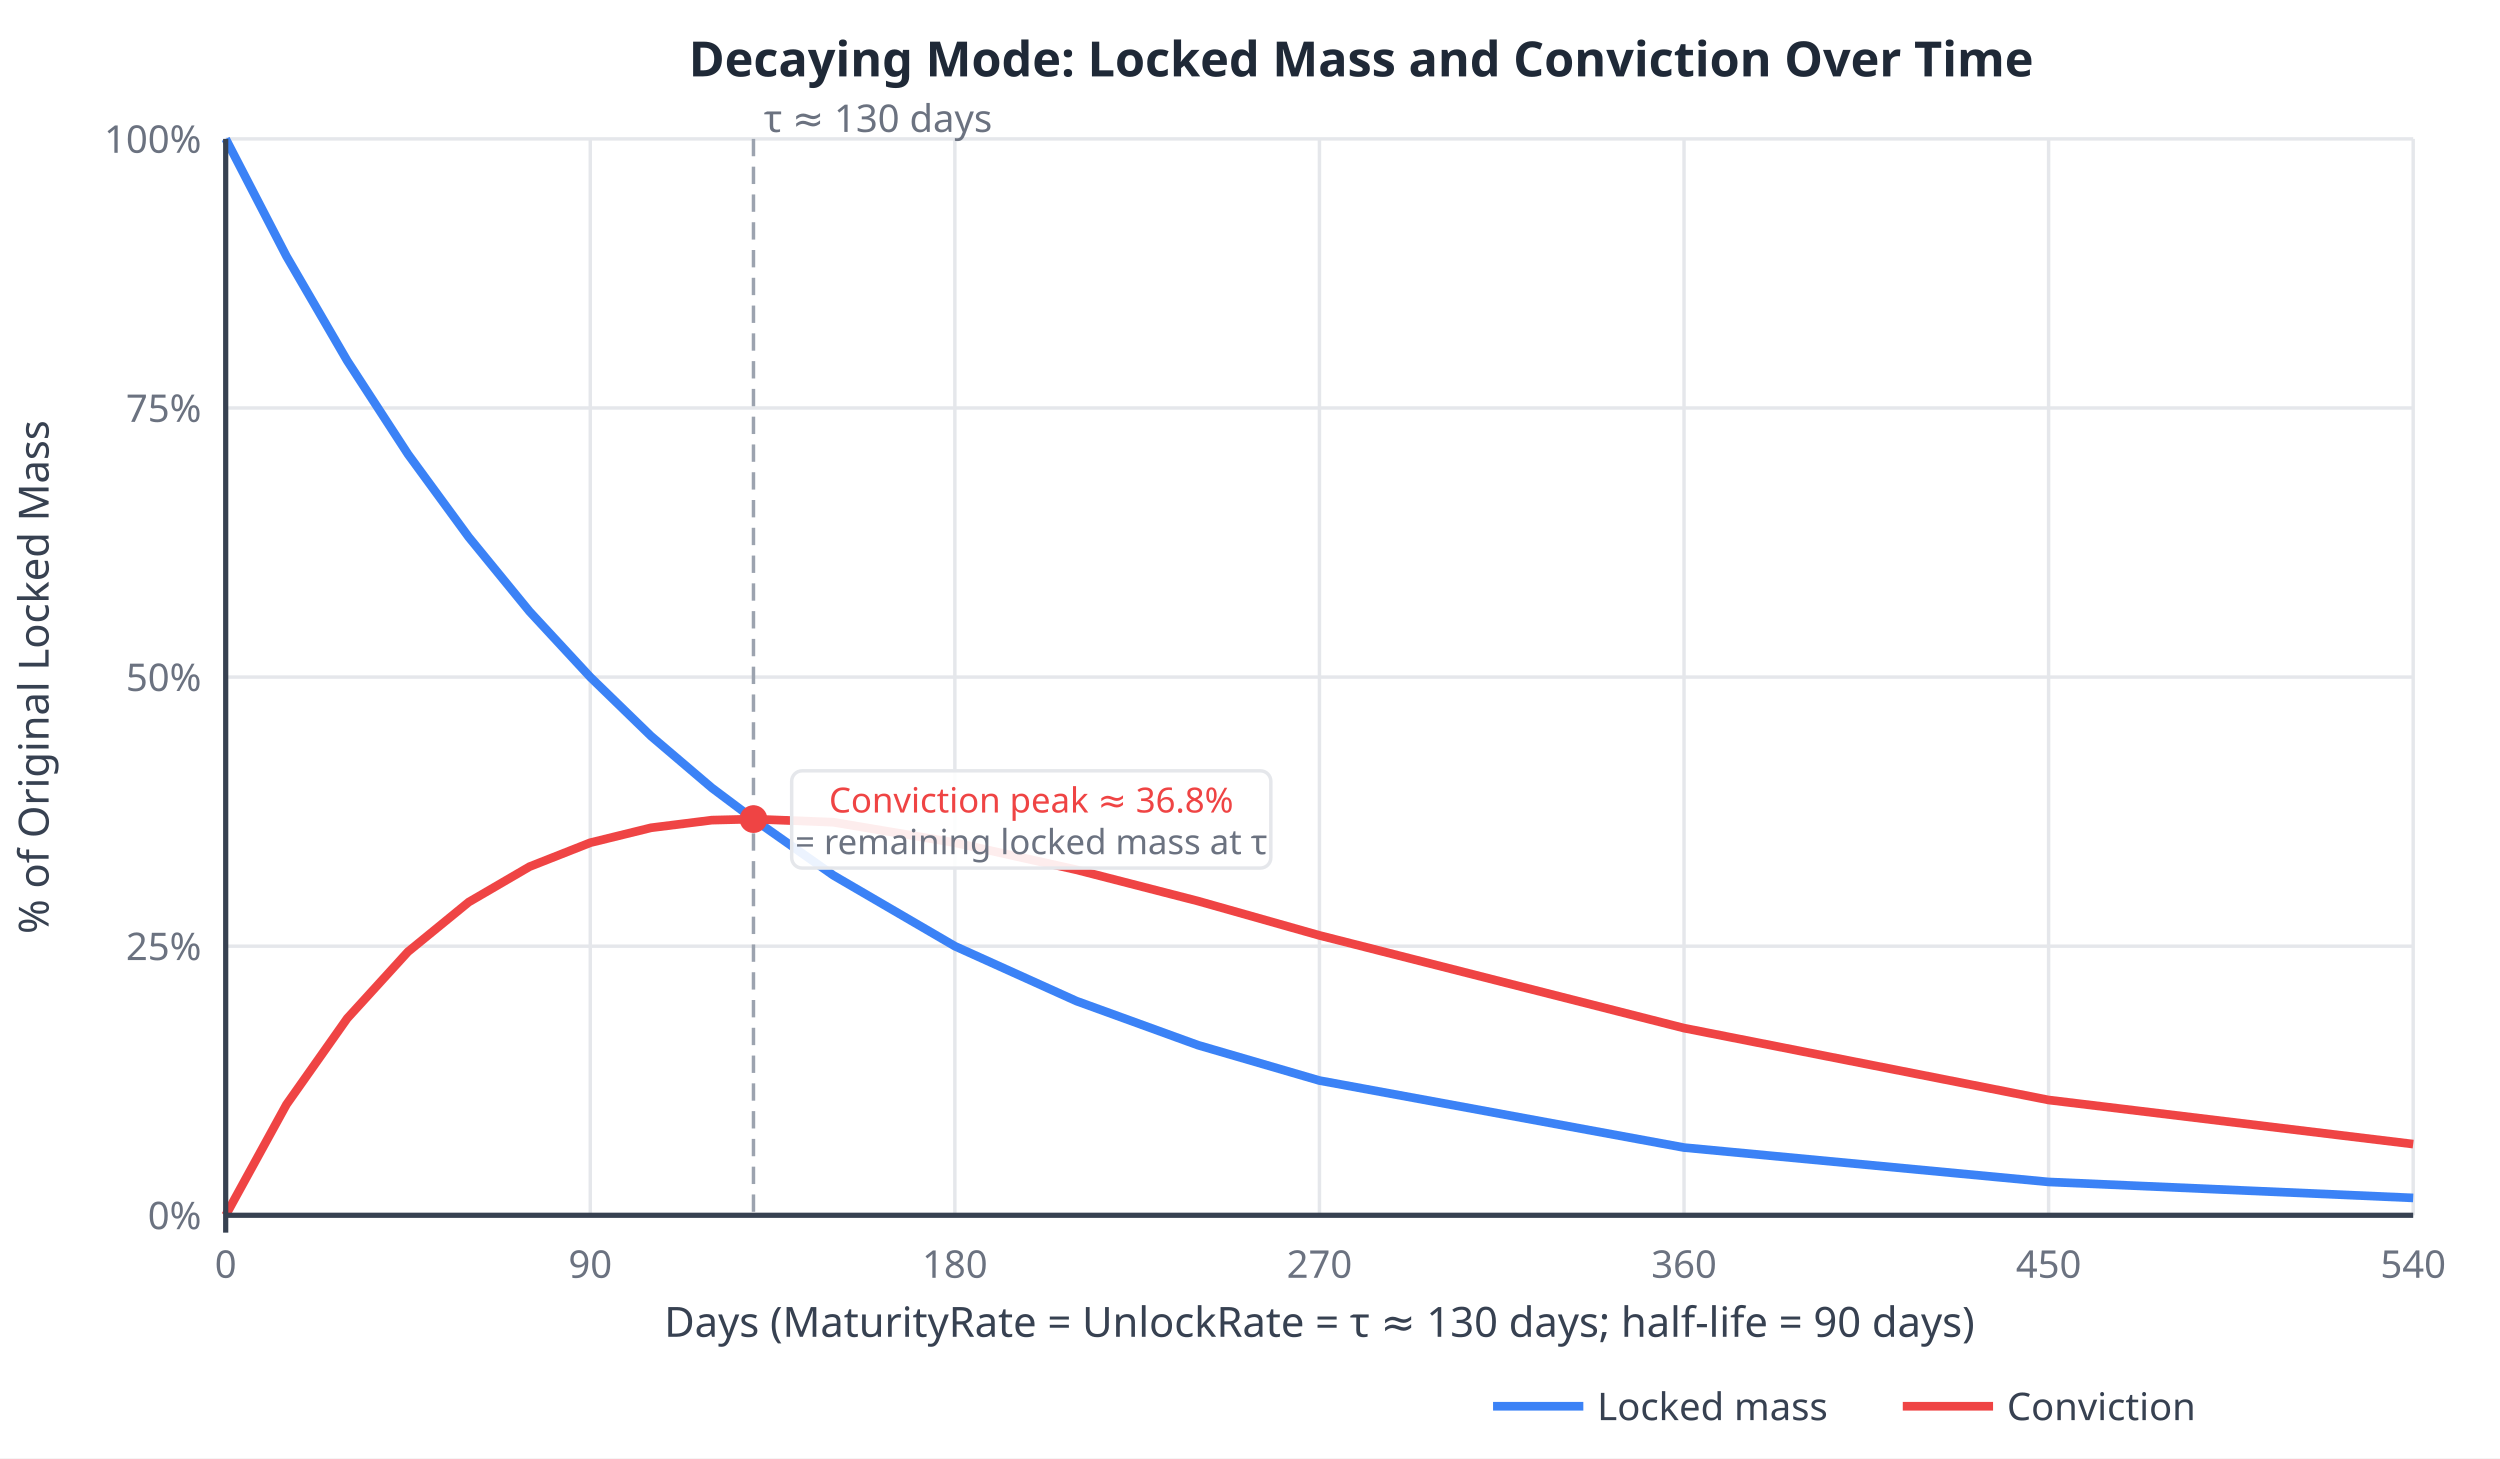
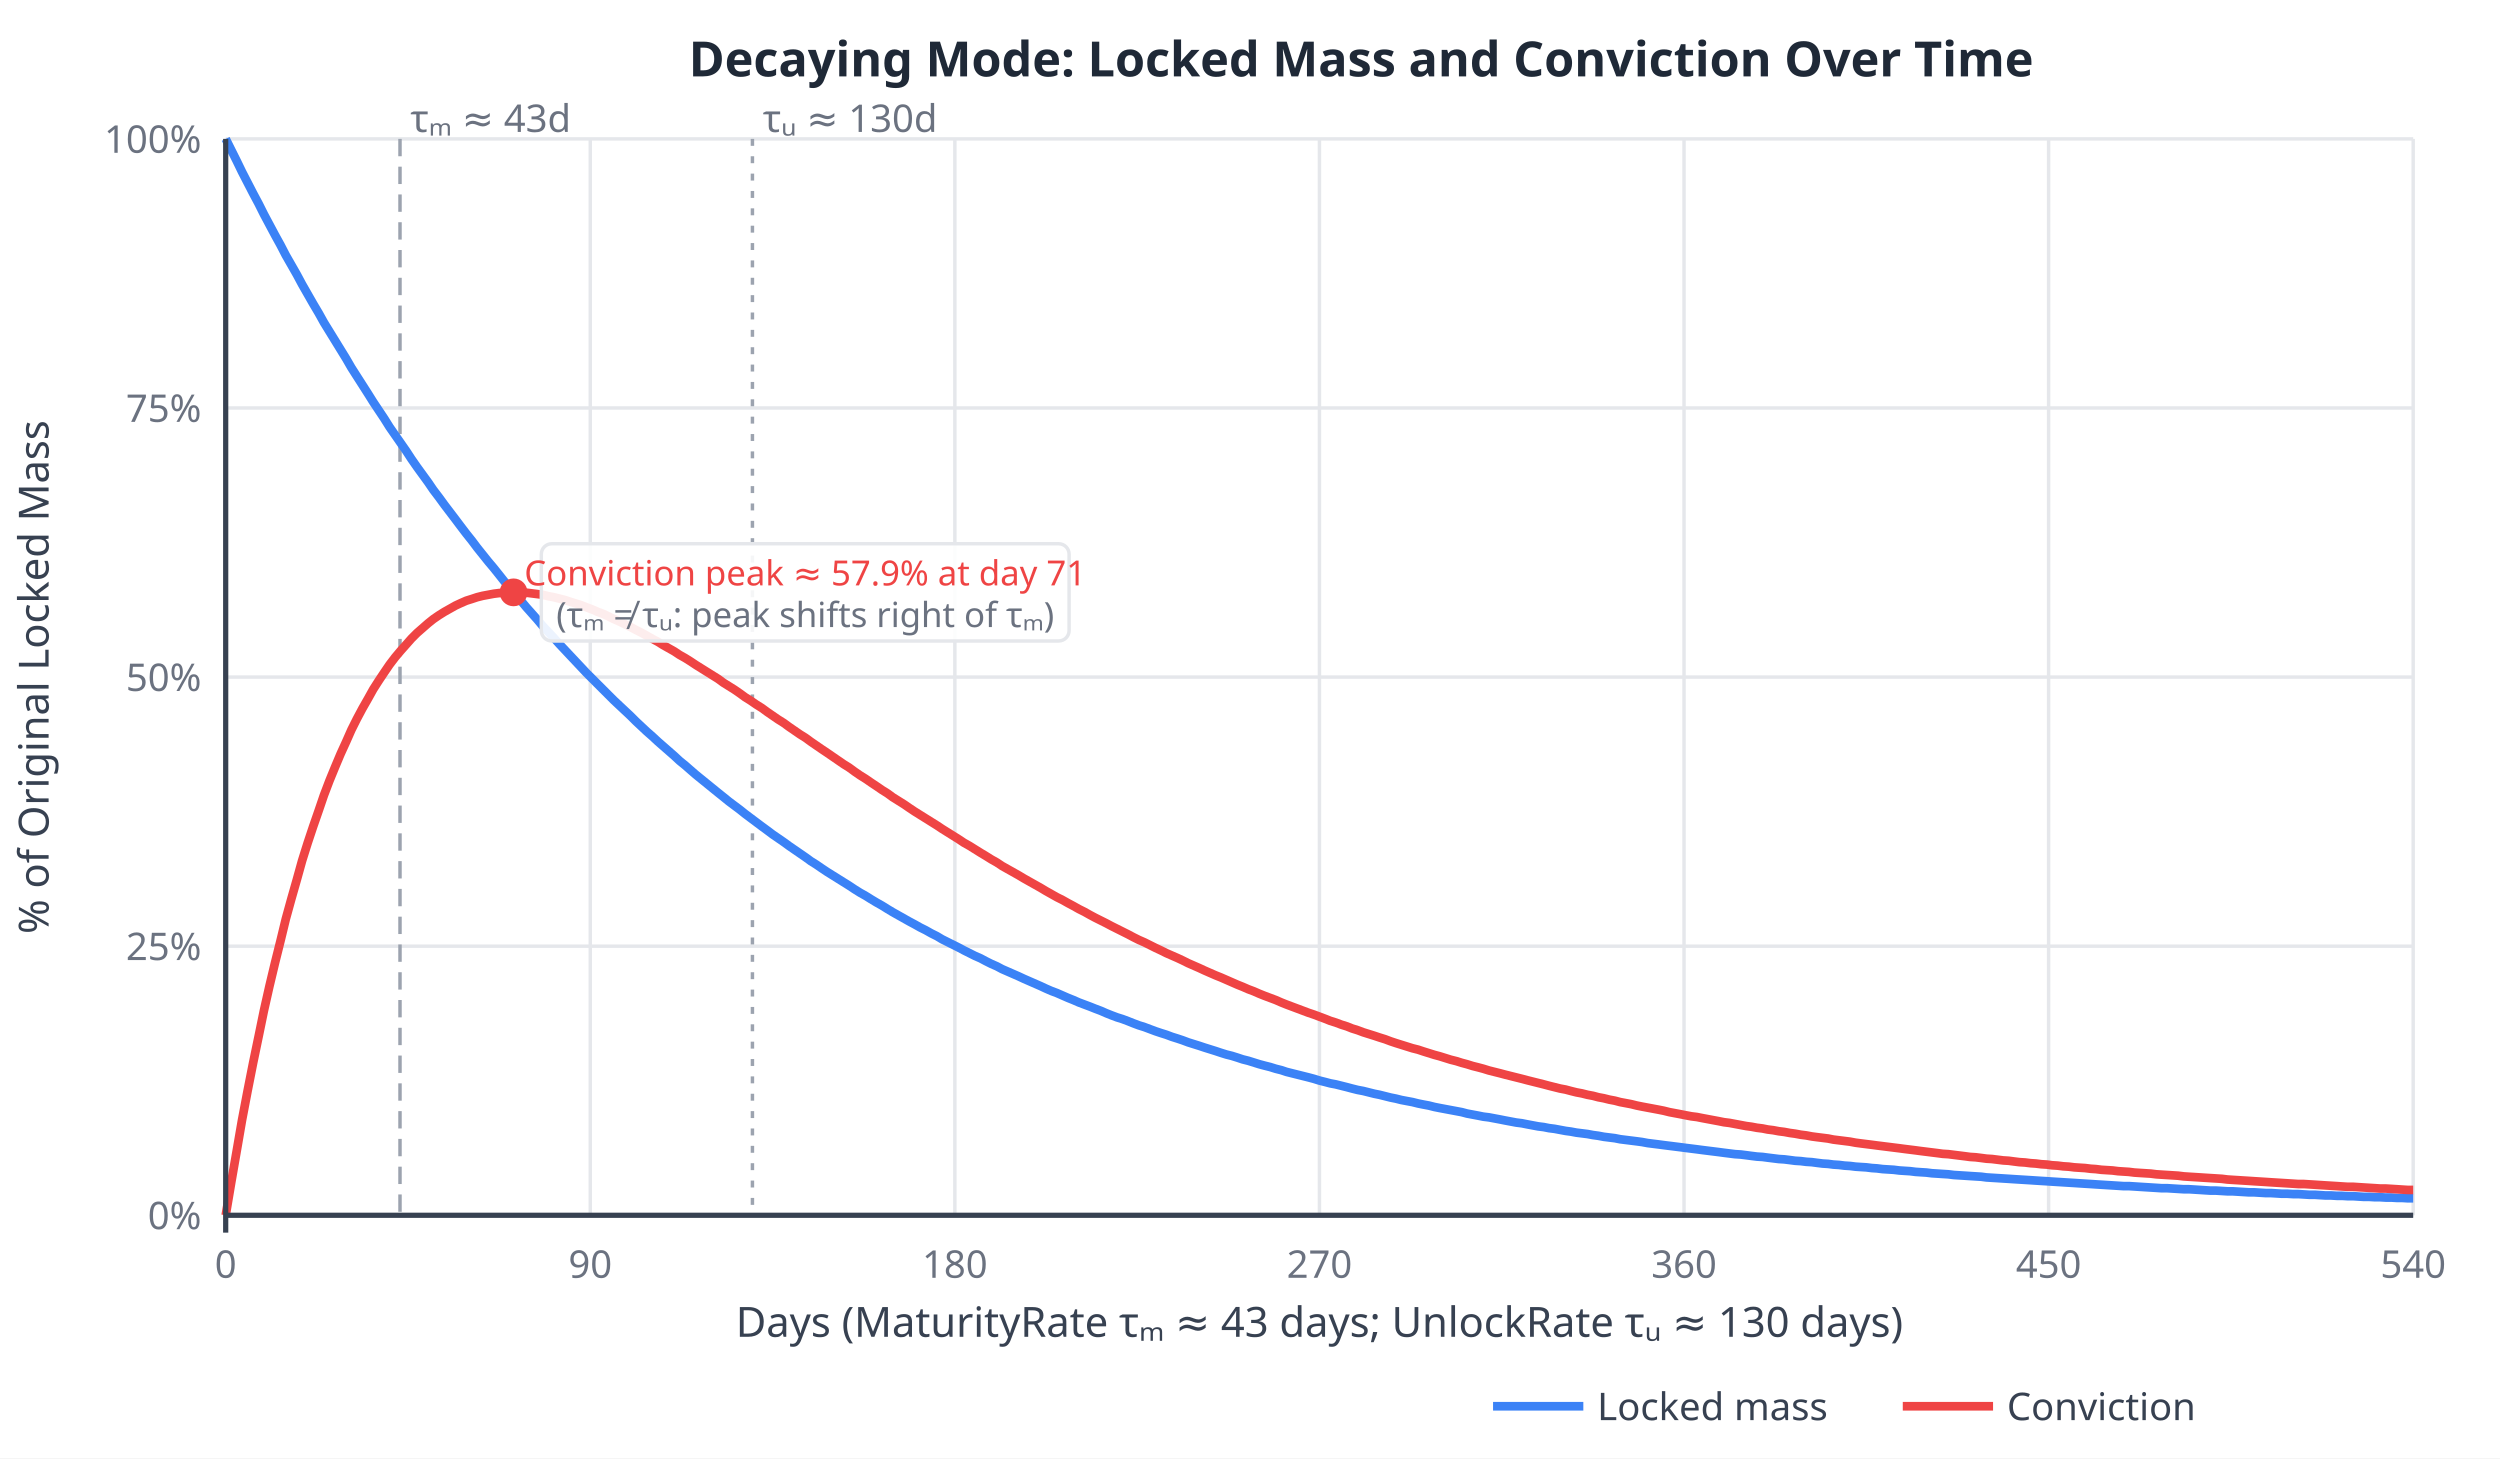
<svg xmlns="http://www.w3.org/2000/svg" viewBox="0 0 720 420" width="720" height="420" font-family="system-ui, sans-serif">
  <rect width="720" height="420" fill="white" />
  <text x="392" y="22" text-anchor="middle" font-size="14" font-weight="600" fill="#1F2937">Decaying Mode: Locked Mass and Conviction Over Time</text>
-   <line x1="65" y1="350" x2="695" y2="350" stroke="#E5E7EB" stroke-width="1" />
+   <line x1="65" y1="350.0" x2="695" y2="350.0" stroke="#E5E7EB" stroke-width="1" />
  <line x1="65" y1="272.5" x2="695" y2="272.5" stroke="#E5E7EB" stroke-width="1" />
-   <line x1="65" y1="195" x2="695" y2="195" stroke="#E5E7EB" stroke-width="1" />
+   <line x1="65" y1="195.0" x2="695" y2="195.0" stroke="#E5E7EB" stroke-width="1" />
  <line x1="65" y1="117.5" x2="695" y2="117.5" stroke="#E5E7EB" stroke-width="1" />
-   <line x1="65" y1="40" x2="695" y2="40" stroke="#E5E7EB" stroke-width="1" />
-   <line x1="65" y1="40" x2="65" y2="350" stroke="#E5E7EB" stroke-width="1" />
-   <line x1="170" y1="40" x2="170" y2="350" stroke="#E5E7EB" stroke-width="1" />
-   <line x1="275" y1="40" x2="275" y2="350" stroke="#E5E7EB" stroke-width="1" />
-   <line x1="380" y1="40" x2="380" y2="350" stroke="#E5E7EB" stroke-width="1" />
-   <line x1="485" y1="40" x2="485" y2="350" stroke="#E5E7EB" stroke-width="1" />
-   <line x1="590" y1="40" x2="590" y2="350" stroke="#E5E7EB" stroke-width="1" />
-   <line x1="695" y1="40" x2="695" y2="350" stroke="#E5E7EB" stroke-width="1" />
-   <line x1="217" y1="40" x2="217" y2="350" stroke="#9CA3AF" stroke-width="1" stroke-dasharray="5,3" />
-   <polyline points="65.0,40.0 82.5,73.8 100.0,103.9 117.5,130.8 135.0,154.7 152.5,176.1 170.0,195.0 187.5,212.0 205.0,226.9 217.0,235.9 240.0,252.1 275.0,272.5 310.0,288.3 345.0,301.0 380.0,311.2 485.0,330.5 590.0,340.4 695.0,345.0" fill="none" stroke="#3B82F6" stroke-width="2.5" />
-   <polyline points="65.0,350.0 82.5,318.1 100.0,293.3 117.5,274.1 135.0,259.8 152.5,249.6 170.0,242.7 187.5,238.4 205.0,236.2 217.0,235.9 240.0,236.8 275.0,242.7 310.0,250.5 345.0,259.5 380.0,269.4 485.0,296.1 590.0,316.8 695.0,329.5" fill="none" stroke="#EF4444" stroke-width="2.5" />
-   <circle cx="217" cy="235.9" r="4" fill="#EF4444" />
-   <text x="220" y="38" font-size="11" fill="#6B7280">τ ≈ 130 days</text>
-   <rect x="228" y="222" width="138" height="28" rx="3" fill="white" fill-opacity="0.9" stroke="#E5E7EB" />
-   <text x="297" y="234" text-anchor="middle" font-size="10" fill="#EF4444">Conviction peak ≈ 36.8%</text>
-   <text x="297" y="246" text-anchor="middle" font-size="10" fill="#6B7280">= remaining locked mass at τ</text>
+   <line x1="65" y1="40.0" x2="695" y2="40.0" stroke="#E5E7EB" stroke-width="1" />
+   <line x1="65.0" y1="40" x2="65.0" y2="350" stroke="#E5E7EB" stroke-width="1" />
+   <line x1="170.0" y1="40" x2="170.0" y2="350" stroke="#E5E7EB" stroke-width="1" />
+   <line x1="275.0" y1="40" x2="275.0" y2="350" stroke="#E5E7EB" stroke-width="1" />
+   <line x1="380.0" y1="40" x2="380.0" y2="350" stroke="#E5E7EB" stroke-width="1" />
+   <line x1="485.0" y1="40" x2="485.0" y2="350" stroke="#E5E7EB" stroke-width="1" />
+   <line x1="590.0" y1="40" x2="590.0" y2="350" stroke="#E5E7EB" stroke-width="1" />
+   <line x1="695.0" y1="40" x2="695.0" y2="350" stroke="#E5E7EB" stroke-width="1" />
+   <line x1="115.2" y1="40" x2="115.2" y2="350" stroke="#9CA3AF" stroke-width="1" stroke-dasharray="5,3" />
+   <line x1="216.7" y1="40" x2="216.7" y2="350" stroke="#9CA3AF" stroke-width="1" stroke-dasharray="2,3" />
+   <polyline points="65.0,40.0 66.6,43.2 68.2,46.4 69.7,49.5 71.3,52.6 72.9,55.7 74.5,58.7 76.0,61.7 77.6,64.7 79.2,67.7 80.8,70.6 82.3,73.5 83.9,76.3 85.5,79.1 87.0,81.9 88.6,84.7 90.2,87.5 91.8,90.2 93.3,92.9 94.9,95.5 96.5,98.1 98.1,100.7 99.7,103.3 101.2,105.9 102.8,108.4 104.4,110.9 106.0,113.4 107.5,115.8 109.1,118.2 110.7,120.6 112.2,123.0 113.8,125.3 115.4,127.6 117.0,129.9 118.5,132.2 120.1,134.5 121.7,136.7 123.3,138.9 124.8,141.1 126.4,143.2 128.0,145.4 129.6,147.5 131.2,149.6 132.7,151.6 134.3,153.7 135.9,155.7 137.4,157.7 139.0,159.7 140.6,161.7 142.2,163.6 143.8,165.6 145.3,167.5 146.9,169.3 148.5,171.2 150.1,173.1 151.6,174.9 153.2,176.7 154.8,178.5 156.3,180.3 157.9,182.0 159.5,183.7 161.1,185.5 162.7,187.2 164.2,188.8 165.8,190.5 167.4,192.2 168.9,193.8 170.5,195.4 172.1,197.0 173.7,198.6 175.2,200.1 176.8,201.7 178.4,203.2 180.0,204.7 181.6,206.2 183.1,207.7 184.7,209.2 186.3,210.7 187.9,212.1 189.4,213.5 191.0,214.9 192.6,216.3 194.2,217.7 195.7,219.1 197.3,220.4 198.9,221.8 200.4,223.1 202.0,224.4 203.6,225.7 205.2,227.0 206.8,228.3 208.3,229.5 209.9,230.8 211.5,232.0 213.1,233.2 214.6,234.4 216.2,235.6 217.8,236.8 219.4,238.0 220.9,239.1 222.5,240.3 224.1,241.4 225.7,242.5 227.2,243.6 228.8,244.7 230.4,245.8 232.0,246.9 233.5,248.0 235.1,249.0 236.7,250.1 238.2,251.1 239.8,252.1 241.4,253.1 243.0,254.1 244.6,255.1 246.1,256.1 247.7,257.1 249.3,258.0 250.9,259.0 252.4,259.9 254.0,260.8 255.6,261.8 257.1,262.7 258.7,263.6 260.3,264.5 261.9,265.4 263.4,266.2 265.0,267.1 266.6,267.9 268.2,268.8 269.8,269.6 271.3,270.5 272.9,271.3 274.5,272.1 276.1,272.9 277.6,273.7 279.2,274.5 280.8,275.3 282.4,276.0 283.9,276.8 285.5,277.6 287.1,278.3 288.6,279.1 290.2,279.8 291.8,280.5 293.4,281.2 294.9,281.9 296.5,282.6 298.1,283.3 299.7,284.0 301.2,284.7 302.8,285.4 304.4,286.0 306.0,286.7 307.6,287.4 309.1,288.0 310.7,288.7 312.3,289.3 313.9,289.9 315.4,290.5 317.0,291.1 318.6,291.8 320.1,292.4 321.7,293.0 323.3,293.5 324.9,294.1 326.4,294.7 328.0,295.3 329.6,295.8 331.2,296.4 332.8,297.0 334.3,297.5 335.9,298.0 337.5,298.6 339.1,299.1 340.6,299.6 342.2,300.2 343.8,300.7 345.4,301.2 346.9,301.7 348.5,302.2 350.1,302.7 351.6,303.2 353.2,303.7 354.8,304.1 356.4,304.6 357.9,305.1 359.5,305.5 361.1,306.0 362.7,306.5 364.2,306.9 365.8,307.3 367.4,307.8 369.0,308.2 370.5,308.7 372.1,309.1 373.7,309.5 375.3,309.9 376.9,310.3 378.4,310.7 380.0,311.2 381.6,311.6 383.1,312.0 384.7,312.3 386.3,312.7 387.9,313.1 389.4,313.5 391.0,313.9 392.6,314.2 394.2,314.6 395.8,315.0 397.3,315.3 398.9,315.7 400.5,316.1 402.0,316.4 403.6,316.8 405.2,317.1 406.8,317.4 408.4,317.8 409.9,318.1 411.5,318.4 413.1,318.8 414.6,319.1 416.2,319.4 417.8,319.7 419.4,320.0 421.0,320.3 422.5,320.7 424.1,321.0 425.7,321.3 427.2,321.6 428.8,321.8 430.4,322.1 432.0,322.4 433.5,322.7 435.1,323.0 436.7,323.3 438.3,323.5 439.8,323.8 441.4,324.1 443.0,324.4 444.6,324.6 446.1,324.9 447.7,325.1 449.3,325.4 450.9,325.7 452.4,325.9 454.0,326.2 455.6,326.4 457.2,326.6 458.8,326.9 460.3,327.1 461.9,327.4 463.5,327.6 465.1,327.8 466.6,328.1 468.2,328.3 469.8,328.5 471.4,328.7 472.9,328.9 474.5,329.2 476.1,329.4 477.7,329.6 479.2,329.8 480.8,330.0 482.4,330.2 484.0,330.4 485.5,330.6 487.1,330.8 488.7,331.0 490.2,331.2 491.8,331.4 493.4,331.6 495.0,331.8 496.5,332.0 498.1,332.2 499.7,332.4 501.3,332.5 502.9,332.7 504.4,332.9 506.0,333.1 507.6,333.2 509.1,333.4 510.7,333.6 512.3,333.8 513.9,333.9 515.5,334.1 517.0,334.3 518.6,334.4 520.2,334.6 521.8,334.7 523.3,334.9 524.9,335.1 526.5,335.2 528.0,335.4 529.6,335.5 531.2,335.7 532.8,335.8 534.4,336.0 535.9,336.1 537.5,336.2 539.1,336.4 540.6,336.5 542.2,336.7 543.8,336.8 545.4,336.9 547.0,337.1 548.5,337.2 550.1,337.3 551.7,337.5 553.2,337.6 554.8,337.7 556.4,337.9 558.0,338.0 559.5,338.1 561.1,338.2 562.7,338.4 564.3,338.5 565.9,338.6 567.4,338.7 569.0,338.8 570.6,338.9 572.1,339.1 573.7,339.2 575.3,339.3 576.9,339.4 578.5,339.5 580.0,339.6 581.6,339.7 583.2,339.8 584.8,339.9 586.3,340.0 587.9,340.1 589.5,340.2 591.0,340.3 592.6,340.4 594.2,340.5 595.8,340.6 597.4,340.7 598.9,340.8 600.5,340.9 602.1,341.0 603.6,341.1 605.2,341.2 606.8,341.3 608.4,341.4 610.0,341.5 611.5,341.6 613.1,341.6 614.7,341.7 616.2,341.8 617.8,341.9 619.4,342.0 621.0,342.1 622.5,342.2 624.1,342.2 625.7,342.3 627.3,342.4 628.9,342.5 630.4,342.5 632.0,342.6 633.6,342.7 635.1,342.8 636.7,342.9 638.3,342.9 639.9,343.0 641.5,343.1 643.0,343.1 644.6,343.2 646.2,343.3 647.8,343.4 649.3,343.4 650.9,343.5 652.5,343.6 654.0,343.6 655.6,343.7 657.2,343.8 658.8,343.8 660.4,343.9 661.9,343.9 663.5,344.0 665.1,344.1 666.7,344.1 668.2,344.2 669.8,344.3 671.4,344.3 673.0,344.4 674.5,344.4 676.1,344.5 677.7,344.5 679.2,344.6 680.8,344.7 682.4,344.7 684.0,344.8 685.5,344.8 687.1,344.9 688.7,344.9 690.3,345.0 691.8,345.0 693.4,345.1 695.0,345.1" fill="none" stroke="#3B82F6" stroke-width="2.5" />
+   <polyline points="65.0,350.0 66.6,340.5 68.2,331.3 69.7,322.6 71.3,314.2 72.9,306.1 74.5,298.4 76.0,291.1 77.6,284.0 79.2,277.3 80.8,270.9 82.3,264.7 83.9,258.9 85.5,253.3 87.0,247.9 88.6,242.8 90.2,238.0 91.8,233.4 93.3,229.0 94.9,224.8 96.5,220.9 98.1,217.1 99.7,213.6 101.2,210.2 102.8,207.0 104.4,204.0 106.0,201.2 107.5,198.5 109.1,196.0 110.7,193.6 112.2,191.4 113.8,189.3 115.4,187.4 117.0,185.6 118.5,183.9 120.1,182.3 121.7,180.9 123.3,179.5 124.8,178.3 126.4,177.2 128.0,176.2 129.6,175.3 131.2,174.4 132.7,173.7 134.3,173.0 135.9,172.5 137.4,172.0 139.0,171.6 140.6,171.3 142.2,171.0 143.8,170.8 145.3,170.7 146.9,170.6 148.5,170.6 150.1,170.6 151.6,170.7 153.2,170.9 154.8,171.1 156.3,171.3 157.9,171.7 159.5,172.0 161.1,172.4 162.7,172.8 164.2,173.3 165.8,173.8 167.4,174.3 168.9,174.9 170.5,175.5 172.1,176.2 173.7,176.8 175.2,177.5 176.8,178.3 178.4,179.0 180.0,179.8 181.6,180.6 183.1,181.4 184.7,182.2 186.3,183.1 187.9,184.0 189.4,184.8 191.0,185.8 192.6,186.7 194.2,187.6 195.7,188.6 197.3,189.5 198.9,190.5 200.4,191.5 202.0,192.5 203.6,193.5 205.2,194.5 206.8,195.5 208.3,196.6 209.9,197.6 211.5,198.6 213.1,199.7 214.6,200.8 216.2,201.8 217.8,202.9 219.4,203.9 220.9,205.0 222.5,206.1 224.1,207.2 225.7,208.2 227.2,209.3 228.8,210.4 230.4,211.5 232.0,212.5 233.5,213.6 235.1,214.7 236.7,215.8 238.2,216.8 239.8,217.9 241.4,219.0 243.0,220.1 244.6,221.1 246.1,222.2 247.7,223.3 249.3,224.3 250.9,225.4 252.4,226.4 254.0,227.5 255.6,228.5 257.1,229.6 258.7,230.6 260.3,231.6 261.9,232.7 263.4,233.7 265.0,234.7 266.6,235.7 268.2,236.7 269.8,237.7 271.3,238.7 272.9,239.7 274.5,240.7 276.1,241.7 277.6,242.7 279.2,243.6 280.8,244.6 282.4,245.6 283.9,246.5 285.5,247.5 287.1,248.4 288.6,249.4 290.2,250.3 291.8,251.2 293.4,252.1 294.9,253.0 296.5,253.9 298.1,254.8 299.7,255.7 301.2,256.6 302.8,257.5 304.4,258.4 306.0,259.2 307.6,260.1 309.1,260.9 310.7,261.8 312.3,262.6 313.9,263.5 315.4,264.3 317.0,265.1 318.6,265.9 320.1,266.7 321.7,267.5 323.3,268.3 324.9,269.1 326.4,269.9 328.0,270.7 329.6,271.4 331.2,272.2 332.8,273.0 334.3,273.7 335.9,274.5 337.5,275.2 339.1,275.9 340.6,276.6 342.2,277.4 343.8,278.1 345.4,278.8 346.9,279.5 348.5,280.2 350.1,280.9 351.6,281.5 353.2,282.2 354.8,282.9 356.4,283.6 357.9,284.2 359.5,284.9 361.1,285.5 362.7,286.2 364.2,286.8 365.8,287.4 367.4,288.0 369.0,288.7 370.5,289.3 372.1,289.9 373.7,290.5 375.3,291.1 376.9,291.7 378.4,292.2 380.0,292.8 381.6,293.4 383.1,294.0 384.7,294.5 386.3,295.1 387.9,295.6 389.4,296.2 391.0,296.7 392.6,297.3 394.2,297.8 395.8,298.3 397.3,298.8 398.9,299.3 400.5,299.9 402.0,300.4 403.6,300.9 405.2,301.4 406.8,301.9 408.4,302.3 409.9,302.8 411.5,303.3 413.1,303.8 414.6,304.2 416.2,304.7 417.8,305.2 419.4,305.6 421.0,306.1 422.5,306.5 424.1,307.0 425.7,307.4 427.2,307.8 428.8,308.3 430.4,308.7 432.0,309.1 433.5,309.5 435.1,309.9 436.7,310.3 438.3,310.7 439.8,311.1 441.4,311.5 443.0,311.9 444.6,312.3 446.1,312.7 447.7,313.1 449.3,313.5 450.9,313.8 452.4,314.2 454.0,314.6 455.6,314.9 457.2,315.3 458.8,315.6 460.3,316.0 461.9,316.3 463.5,316.7 465.1,317.0 466.6,317.4 468.2,317.7 469.8,318.0 471.4,318.4 472.9,318.7 474.5,319.0 476.1,319.3 477.7,319.6 479.2,319.9 480.8,320.3 482.4,320.6 484.0,320.9 485.5,321.2 487.1,321.5 488.7,321.7 490.2,322.0 491.8,322.3 493.4,322.6 495.0,322.9 496.5,323.2 498.1,323.4 499.7,323.7 501.3,324.0 502.9,324.3 504.4,324.5 506.0,324.8 507.6,325.0 509.1,325.3 510.7,325.5 512.3,325.8 513.9,326.0 515.5,326.3 517.0,326.5 518.6,326.8 520.2,327.0 521.8,327.3 523.3,327.5 524.9,327.7 526.5,327.9 528.0,328.2 529.6,328.4 531.2,328.6 532.8,328.8 534.4,329.1 535.9,329.3 537.5,329.5 539.1,329.7 540.6,329.9 542.2,330.1 543.8,330.3 545.4,330.5 547.0,330.7 548.5,330.9 550.1,331.1 551.7,331.3 553.2,331.5 554.8,331.7 556.4,331.9 558.0,332.1 559.5,332.3 561.1,332.4 562.7,332.6 564.3,332.8 565.9,333.0 567.4,333.2 569.0,333.3 570.6,333.5 572.1,333.7 573.7,333.8 575.3,334.0 576.9,334.2 578.5,334.3 580.0,334.5 581.6,334.7 583.2,334.8 584.8,335.0 586.3,335.1 587.9,335.3 589.5,335.4 591.0,335.6 592.6,335.7 594.2,335.9 595.8,336.0 597.4,336.2 598.9,336.3 600.5,336.4 602.1,336.6 603.6,336.7 605.2,336.9 606.8,337.0 608.4,337.1 610.0,337.3 611.5,337.4 613.1,337.5 614.7,337.7 616.2,337.8 617.8,337.9 619.4,338.0 621.0,338.2 622.5,338.3 624.1,338.4 625.7,338.5 627.3,338.6 628.9,338.8 630.4,338.9 632.0,339.0 633.6,339.1 635.1,339.2 636.7,339.3 638.3,339.4 639.9,339.5 641.5,339.7 643.0,339.8 644.6,339.9 646.2,340.0 647.8,340.1 649.3,340.2 650.9,340.3 652.5,340.4 654.0,340.5 655.6,340.6 657.2,340.7 658.8,340.8 660.4,340.9 661.9,341.0 663.5,341.0 665.1,341.1 666.7,341.2 668.2,341.3 669.8,341.4 671.4,341.5 673.0,341.6 674.5,341.7 676.1,341.8 677.7,341.8 679.2,341.9 680.8,342.0 682.4,342.1 684.0,342.2 685.5,342.3 687.1,342.3 688.7,342.4 690.3,342.5 691.8,342.6 693.4,342.7 695.0,342.7" fill="none" stroke="#EF4444" stroke-width="2.5" />
+   <circle cx="147.9" cy="170.6" r="4" fill="#EF4444" />
+   <text x="118.2" y="38" font-size="11" fill="#6B7280">τₘ ≈ 43d</text>
+   <text x="219.7" y="38" font-size="11" fill="#6B7280">τᵤ ≈ 130d</text>
+   <rect x="155.9" y="156.6" width="152" height="28" rx="3" fill="white" fill-opacity="0.9" stroke="#E5E7EB" />
+   <text x="231.9" y="168.6" text-anchor="middle" font-size="10" fill="#EF4444">Conviction peak ≈ 57.9% at day 71</text>
+   <text x="231.9" y="180.6" text-anchor="middle" font-size="10" fill="#6B7280">(τₘ ≠ τᵤ: peak shifts right of τₘ)</text>
  <line x1="65" y1="350" x2="695" y2="350" stroke="#374151" stroke-width="1.5" />
  <line x1="65" y1="40" x2="65" y2="355" stroke="#374151" stroke-width="1.5" />
-   <text x="65" y="368" text-anchor="middle" font-size="11" fill="#6B7280">0</text>
-   <text x="170" y="368" text-anchor="middle" font-size="11" fill="#6B7280">90</text>
-   <text x="275" y="368" text-anchor="middle" font-size="11" fill="#6B7280">180</text>
-   <text x="380" y="368" text-anchor="middle" font-size="11" fill="#6B7280">270</text>
-   <text x="485" y="368" text-anchor="middle" font-size="11" fill="#6B7280">360</text>
-   <text x="590" y="368" text-anchor="middle" font-size="11" fill="#6B7280">450</text>
-   <text x="695" y="368" text-anchor="middle" font-size="11" fill="#6B7280">540</text>
-   <text x="380" y="385" text-anchor="middle" font-size="12" fill="#374151">Days (MaturityRate = UnlockRate = τ ≈ 130 days; half-life = 90 days)</text>
-   <text x="58" y="354" text-anchor="end" font-size="11" fill="#6B7280">0%</text>
+   <text x="65.0" y="368" text-anchor="middle" font-size="11" fill="#6B7280">0</text>
+   <text x="170.0" y="368" text-anchor="middle" font-size="11" fill="#6B7280">90</text>
+   <text x="275.0" y="368" text-anchor="middle" font-size="11" fill="#6B7280">180</text>
+   <text x="380.0" y="368" text-anchor="middle" font-size="11" fill="#6B7280">270</text>
+   <text x="485.0" y="368" text-anchor="middle" font-size="11" fill="#6B7280">360</text>
+   <text x="590.0" y="368" text-anchor="middle" font-size="11" fill="#6B7280">450</text>
+   <text x="695.0" y="368" text-anchor="middle" font-size="11" fill="#6B7280">540</text>
+   <text x="380" y="385" text-anchor="middle" font-size="12" fill="#374151">Days (MaturityRate τₘ ≈ 43 days; UnlockRate τᵤ ≈ 130 days)</text>
+   <text x="58" y="354.0" text-anchor="end" font-size="11" fill="#6B7280">0%</text>
  <text x="58" y="276.5" text-anchor="end" font-size="11" fill="#6B7280">25%</text>
-   <text x="58" y="199" text-anchor="end" font-size="11" fill="#6B7280">50%</text>
+   <text x="58" y="199.0" text-anchor="end" font-size="11" fill="#6B7280">50%</text>
  <text x="58" y="121.5" text-anchor="end" font-size="11" fill="#6B7280">75%</text>
-   <text x="58" y="44" text-anchor="end" font-size="11" fill="#6B7280">100%</text>
+   <text x="58" y="44.0" text-anchor="end" font-size="11" fill="#6B7280">100%</text>
  <text transform="rotate(-90)" x="-195" y="14" text-anchor="middle" font-size="12" fill="#374151">% of Original Locked Mass</text>
  <line x1="430" y1="405" x2="456" y2="405" stroke="#3B82F6" stroke-width="2.5" />
  <text x="460" y="409" font-size="11" fill="#374151">Locked mass</text>
  <line x1="548" y1="405" x2="574" y2="405" stroke="#EF4444" stroke-width="2.5" />
  <text x="578" y="409" font-size="11" fill="#374151">Conviction</text>
</svg>
